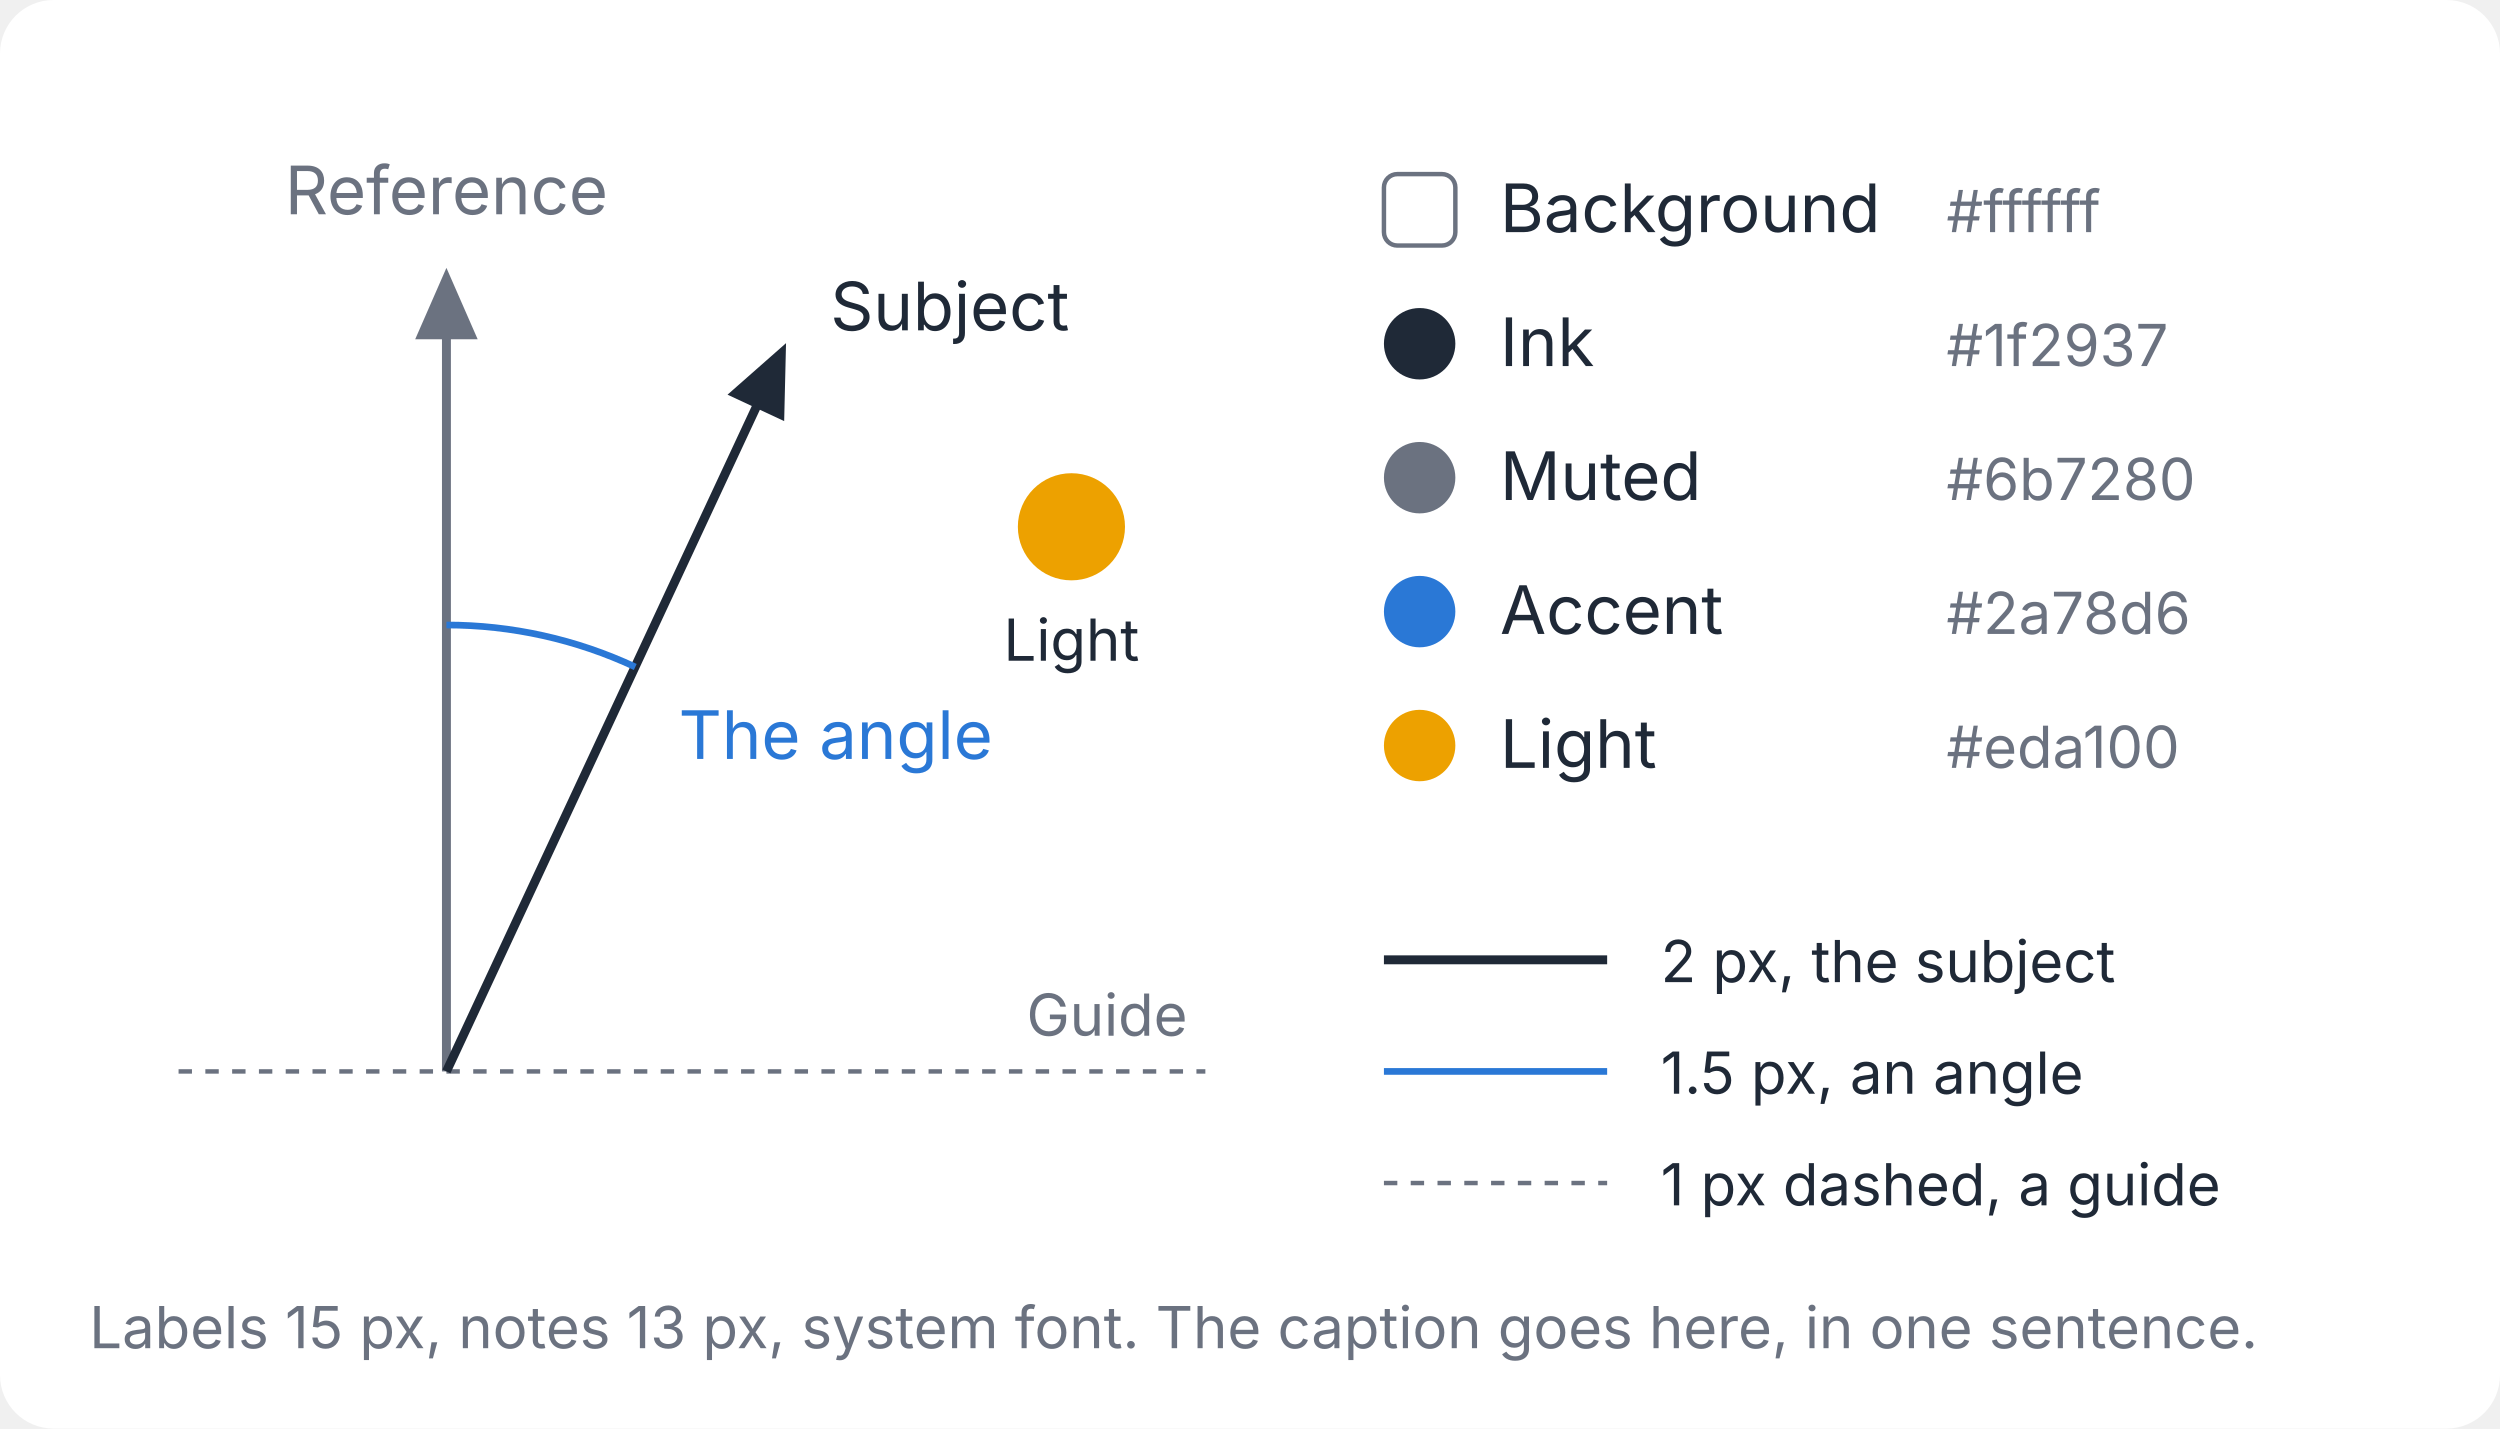
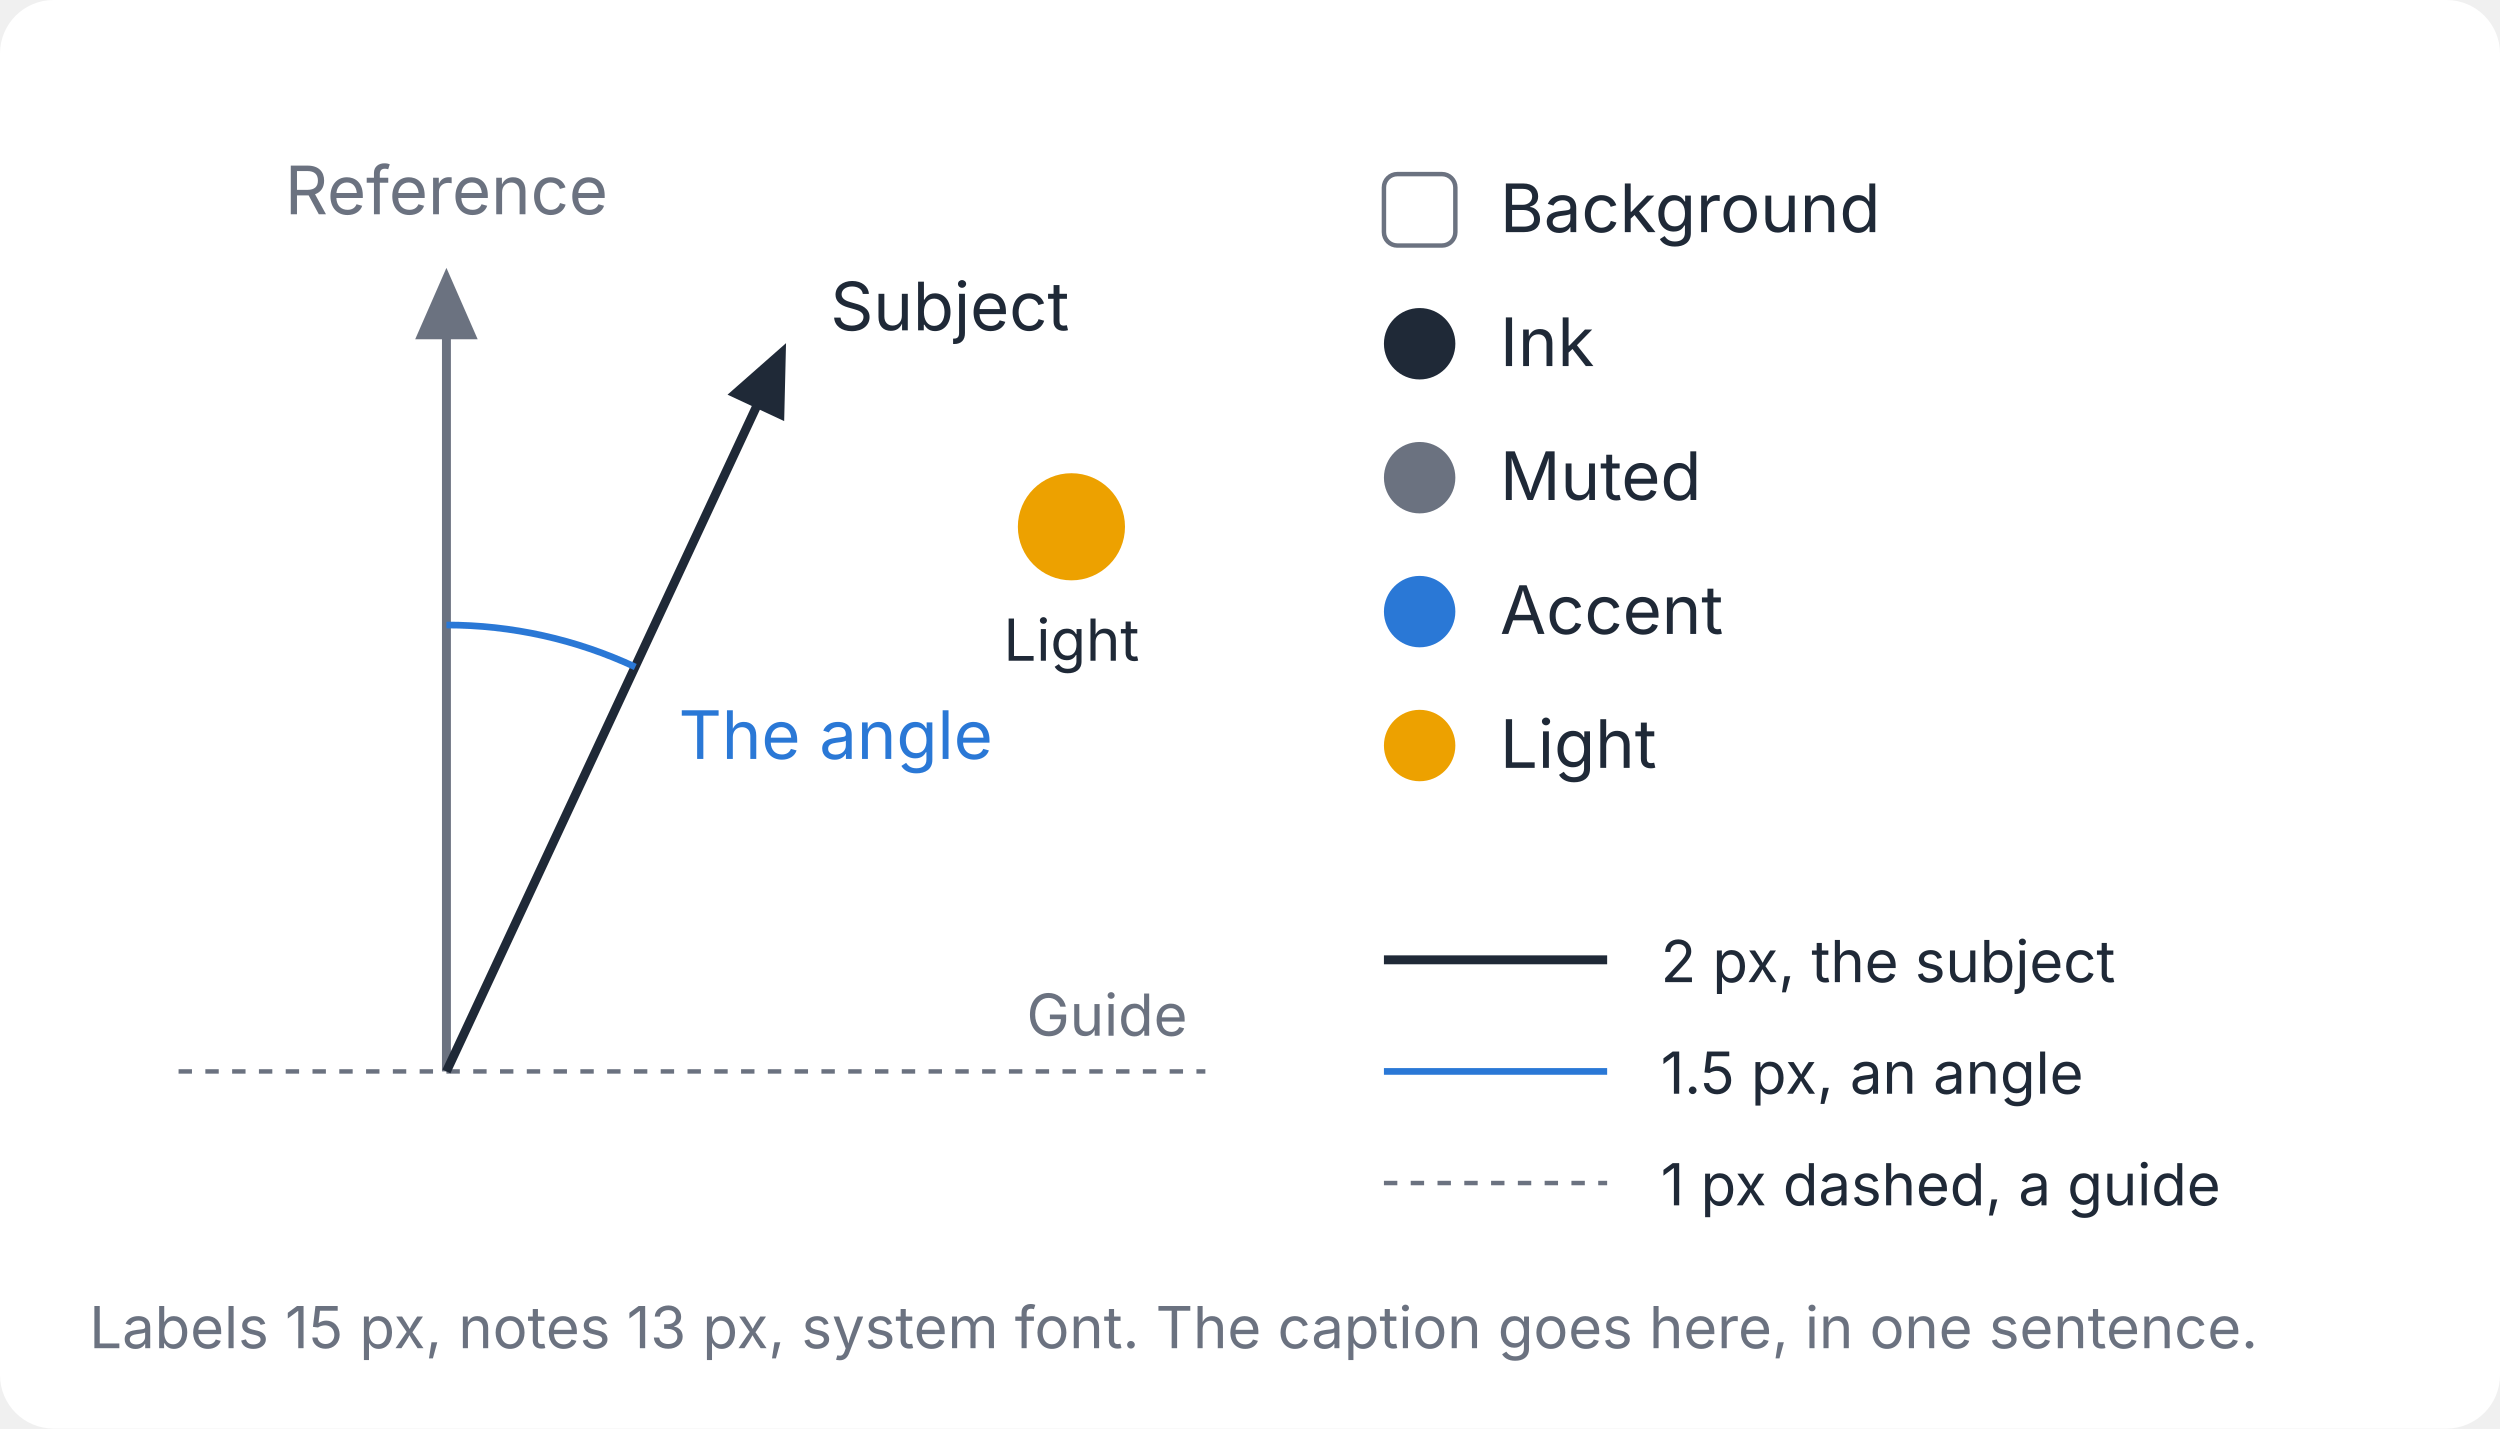
<svg xmlns="http://www.w3.org/2000/svg" viewBox="0 0 560 320" role="img" aria-label="A sample diagram with every colour role, line weight and type size the diagrams use">
  <style>
    text { font-family: system-ui, -apple-system, "Segoe UI", sans-serif; font-size: 15px; fill: #1f2937; }
    .bg { fill: #ffffff; }
    .ink { stroke: #1f2937; fill: none; }
    .fill { fill: #1f2937; }
    .muted { stroke: #6b7280; fill: none; }
    .mutedfill { fill: #6b7280; }
    text.muted { fill: #6b7280; stroke: none; }
    .accent { stroke: #2a78d6; fill: none; }
    .accentfill { fill: #2a78d6; }
    text.accent { fill: #2a78d6; stroke: none; }
    .small { font-size: 13px; }
    .band1 { fill: #bfdbfe; } .band2 { fill: #93c5fd; } .band3 { fill: #60a5fa; } .band4 { fill: #3b82f6; } .night { fill: #1e3a8a; }
    .day { fill: #fef9c3; }
    @media (prefers-color-scheme: dark) {
      text { fill: #e5e7eb; }
      .bg { fill: #161b22; }
      .ink { stroke: #e5e7eb; }
      .fill { fill: #e5e7eb; }
      .muted { stroke: #9aa5b1; } .mutedfill { fill: #9aa5b1; } text.muted { fill: #9aa5b1; }
      .accent { stroke: #6aa7ee; } .accentfill { fill: #6aa7ee; } text.accent { fill: #6aa7ee; }
      .band1 { fill: #1e3a5f; } .band2 { fill: #1b3354; } .band3 { fill: #172a47; } .band4 { fill: #12213a; } .night { fill: #0b1220; }
      .day { fill: #3b3a1e; }
    }
-     .dark-only { display: none; }
    .lightfill { fill: #eda100; }
-     @media (prefers-color-scheme: dark) { .dark-only { display: inline; } .light-only { display: none; } }
  </style>
  <rect class="bg" width="560" height="320" rx="12" />
  <line class="muted" x1="40" y1="240" x2="270" y2="240" stroke-width="1" stroke-dasharray="3 3" />
  <text x="266" y="232" class="small muted" text-anchor="end">Guide</text>
  <line class="muted" x1="100" y1="240" x2="100" y2="72" stroke-width="2" />
  <path class="mutedfill" d="M100 60 l-7 16 h14 z" />
  <text class="muted" x="100" y="48" text-anchor="middle">Reference</text>
  <g transform="rotate(25 100 240)">
    <line class="ink" x1="100" y1="240" x2="100" y2="72" stroke-width="2" />
    <path class="fill" d="M100 60 l-7 16 h14 z" />
  </g>
  <text x="186" y="74">Subject</text>
  <path class="accent" d="M100 140 A100 100 0 0 1 142.3 149.4" stroke-width="1.5" />
  <text class="accent" x="152" y="170">The angle</text>
  <circle cx="240" cy="118" r="12" class="lightfill" />
  <text x="240" y="148" class="small" text-anchor="middle">Light</text>
  <rect x="310" y="39" width="16" height="16" rx="3" class="bg" stroke="#6b7280" stroke-width="1" />
  <text x="336" y="52">Background</text>
-   <text x="436" y="52" class="small muted light-only">#ffffff</text>
-   <text x="436" y="52" class="small muted dark-only">#161b22</text>
  <circle cx="318" cy="77" r="8" class="fill" />
  <text x="336" y="82">Ink</text>
-   <text x="436" y="82" class="small muted light-only">#1f2937</text>
-   <text x="436" y="82" class="small muted dark-only">#e5e7eb</text>
  <circle cx="318" cy="107" r="8" class="mutedfill" />
  <text x="336" y="112">Muted</text>
-   <text x="436" y="112" class="small muted light-only">#6b7280</text>
-   <text x="436" y="112" class="small muted dark-only">#9aa5b1</text>
  <circle cx="318" cy="137" r="8" class="accentfill" />
  <text x="336" y="142">Accent</text>
-   <text x="436" y="142" class="small muted light-only">#2a78d6</text>
-   <text x="436" y="142" class="small muted dark-only">#6aa7ee</text>
  <circle cx="318" cy="167" r="8" class="lightfill" />
  <text x="336" y="172">Light</text>
-   <text x="436" y="172" class="small muted light-only">#eda100</text>
-   <text x="436" y="172" class="small muted dark-only">#eda100</text>
  <line class="ink" x1="310" y1="215" x2="360" y2="215" stroke-width="2" />
  <text x="372" y="220" class="small">2 px, the subject</text>
  <line class="accent" x1="310" y1="240" x2="360" y2="240" stroke-width="1.5" />
  <text x="372" y="245" class="small">1.5 px, an angle</text>
  <line class="muted" x1="310" y1="265" x2="360" y2="265" stroke-width="1" stroke-dasharray="3 3" />
  <text x="372" y="270" class="small">1 px dashed, a guide</text>
  <text class="muted small" x="20" y="302">Labels 15 px, notes 13 px, system font. The caption goes here, in one sentence.</text>
</svg>
